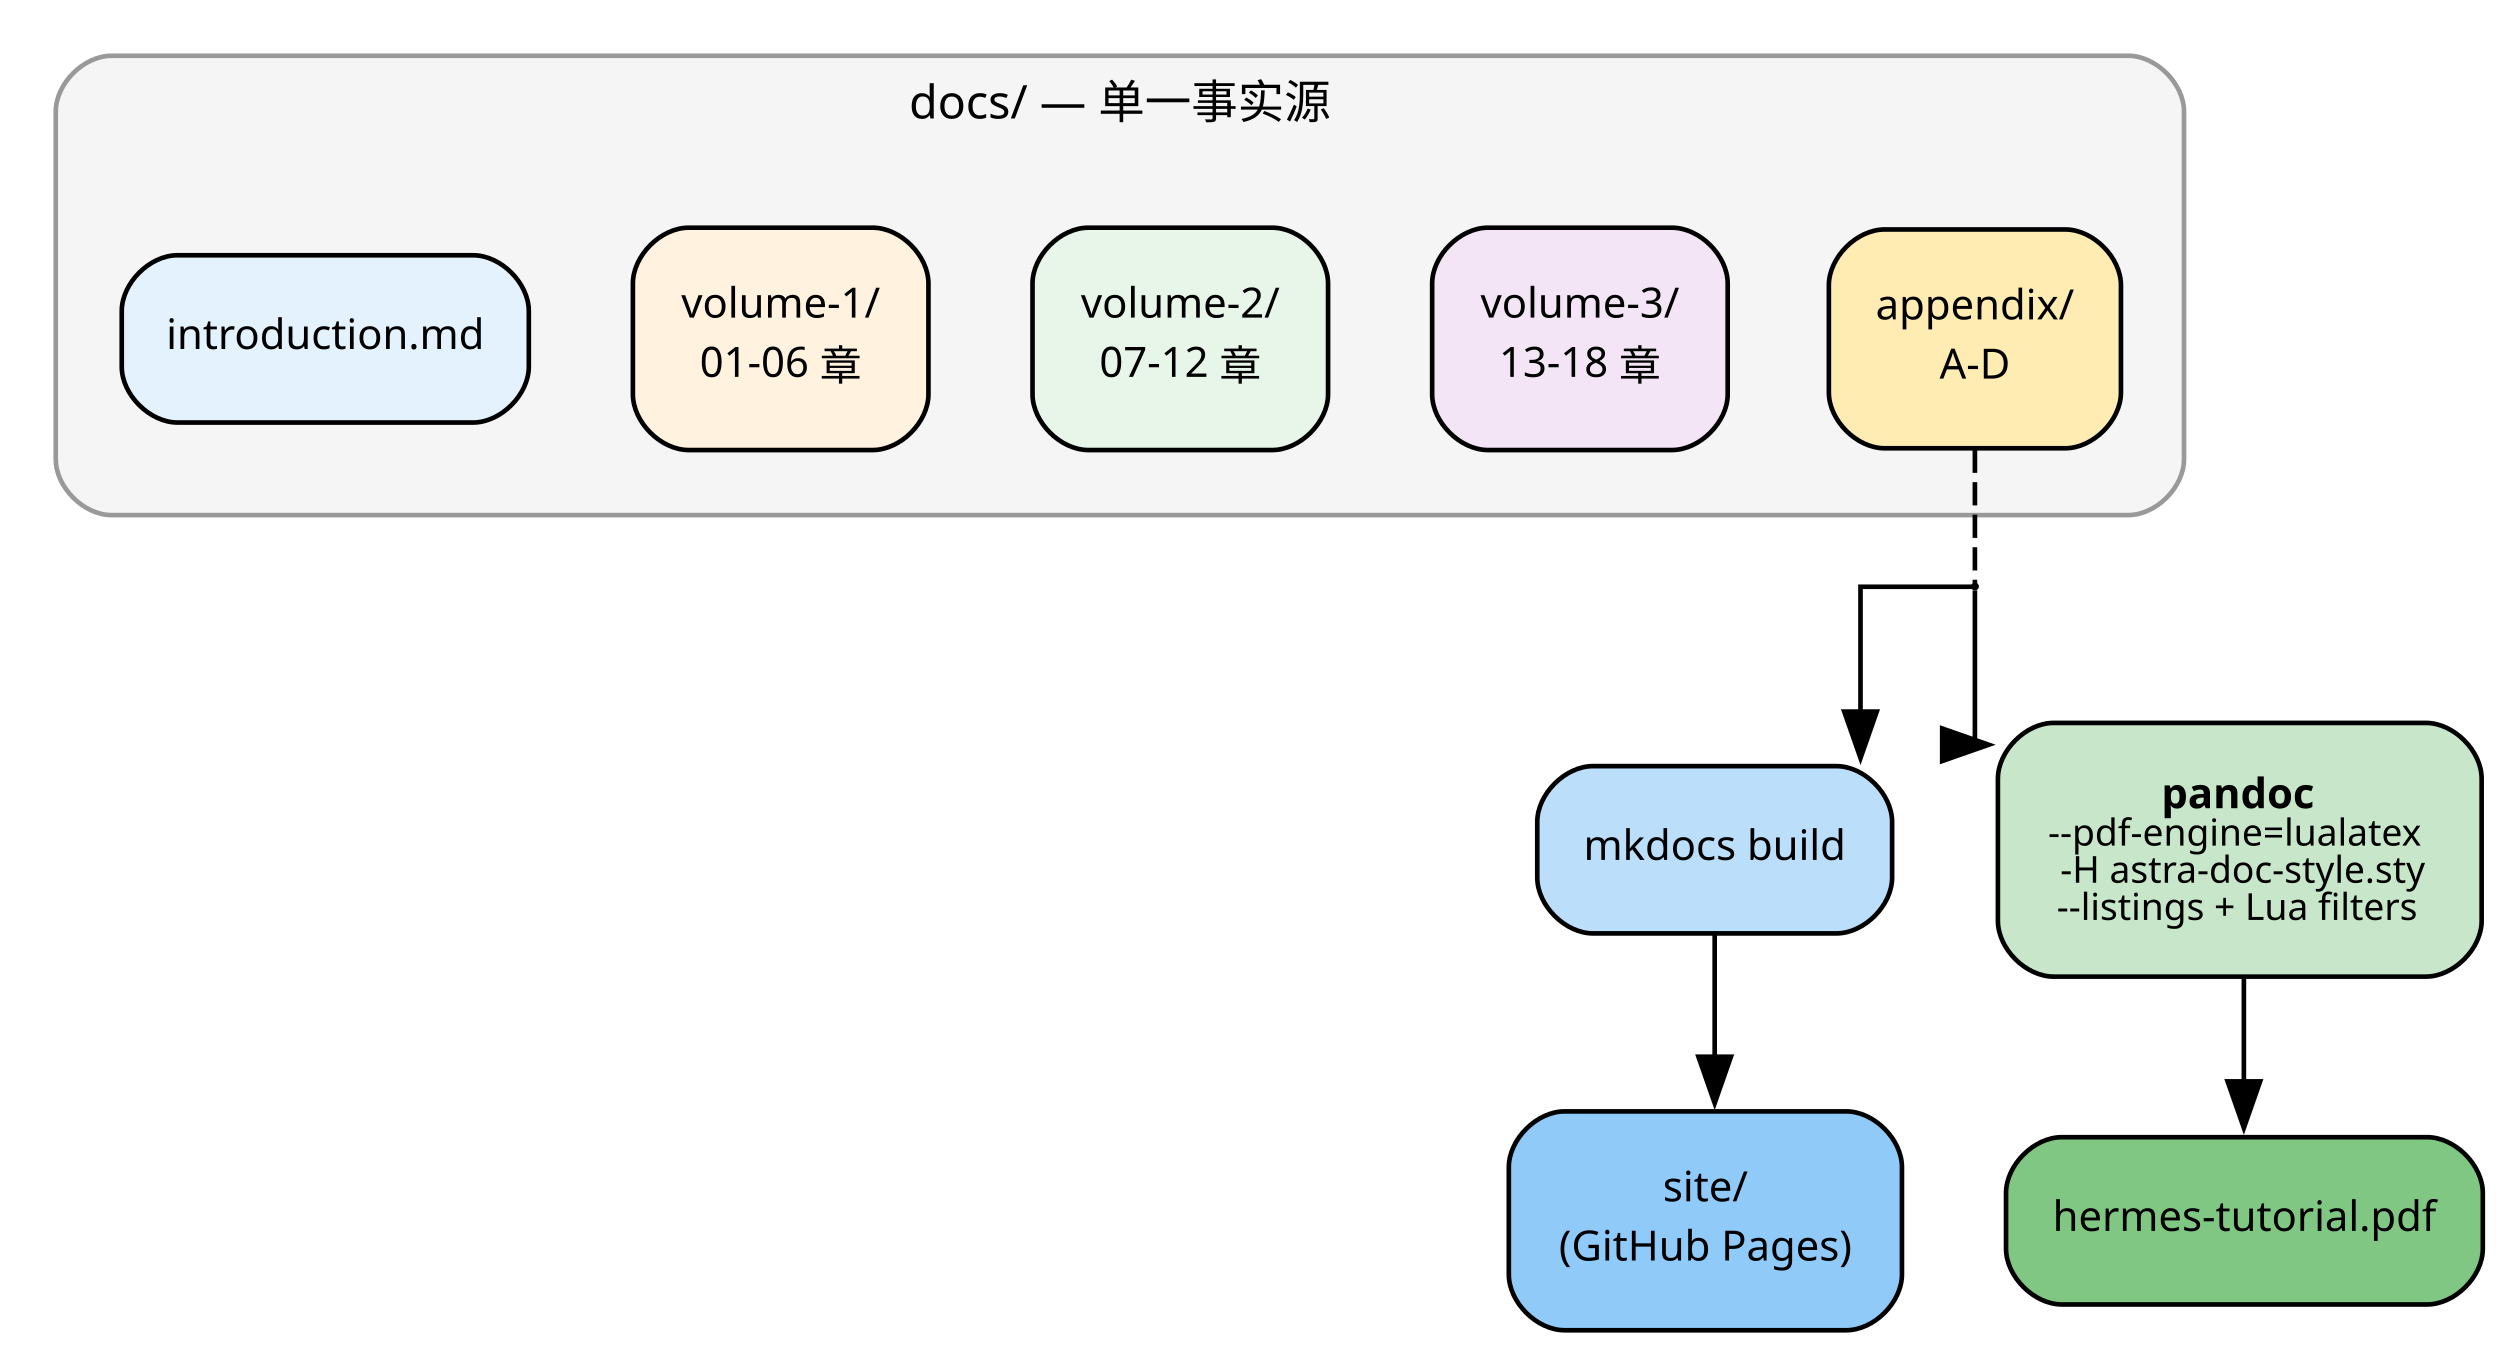
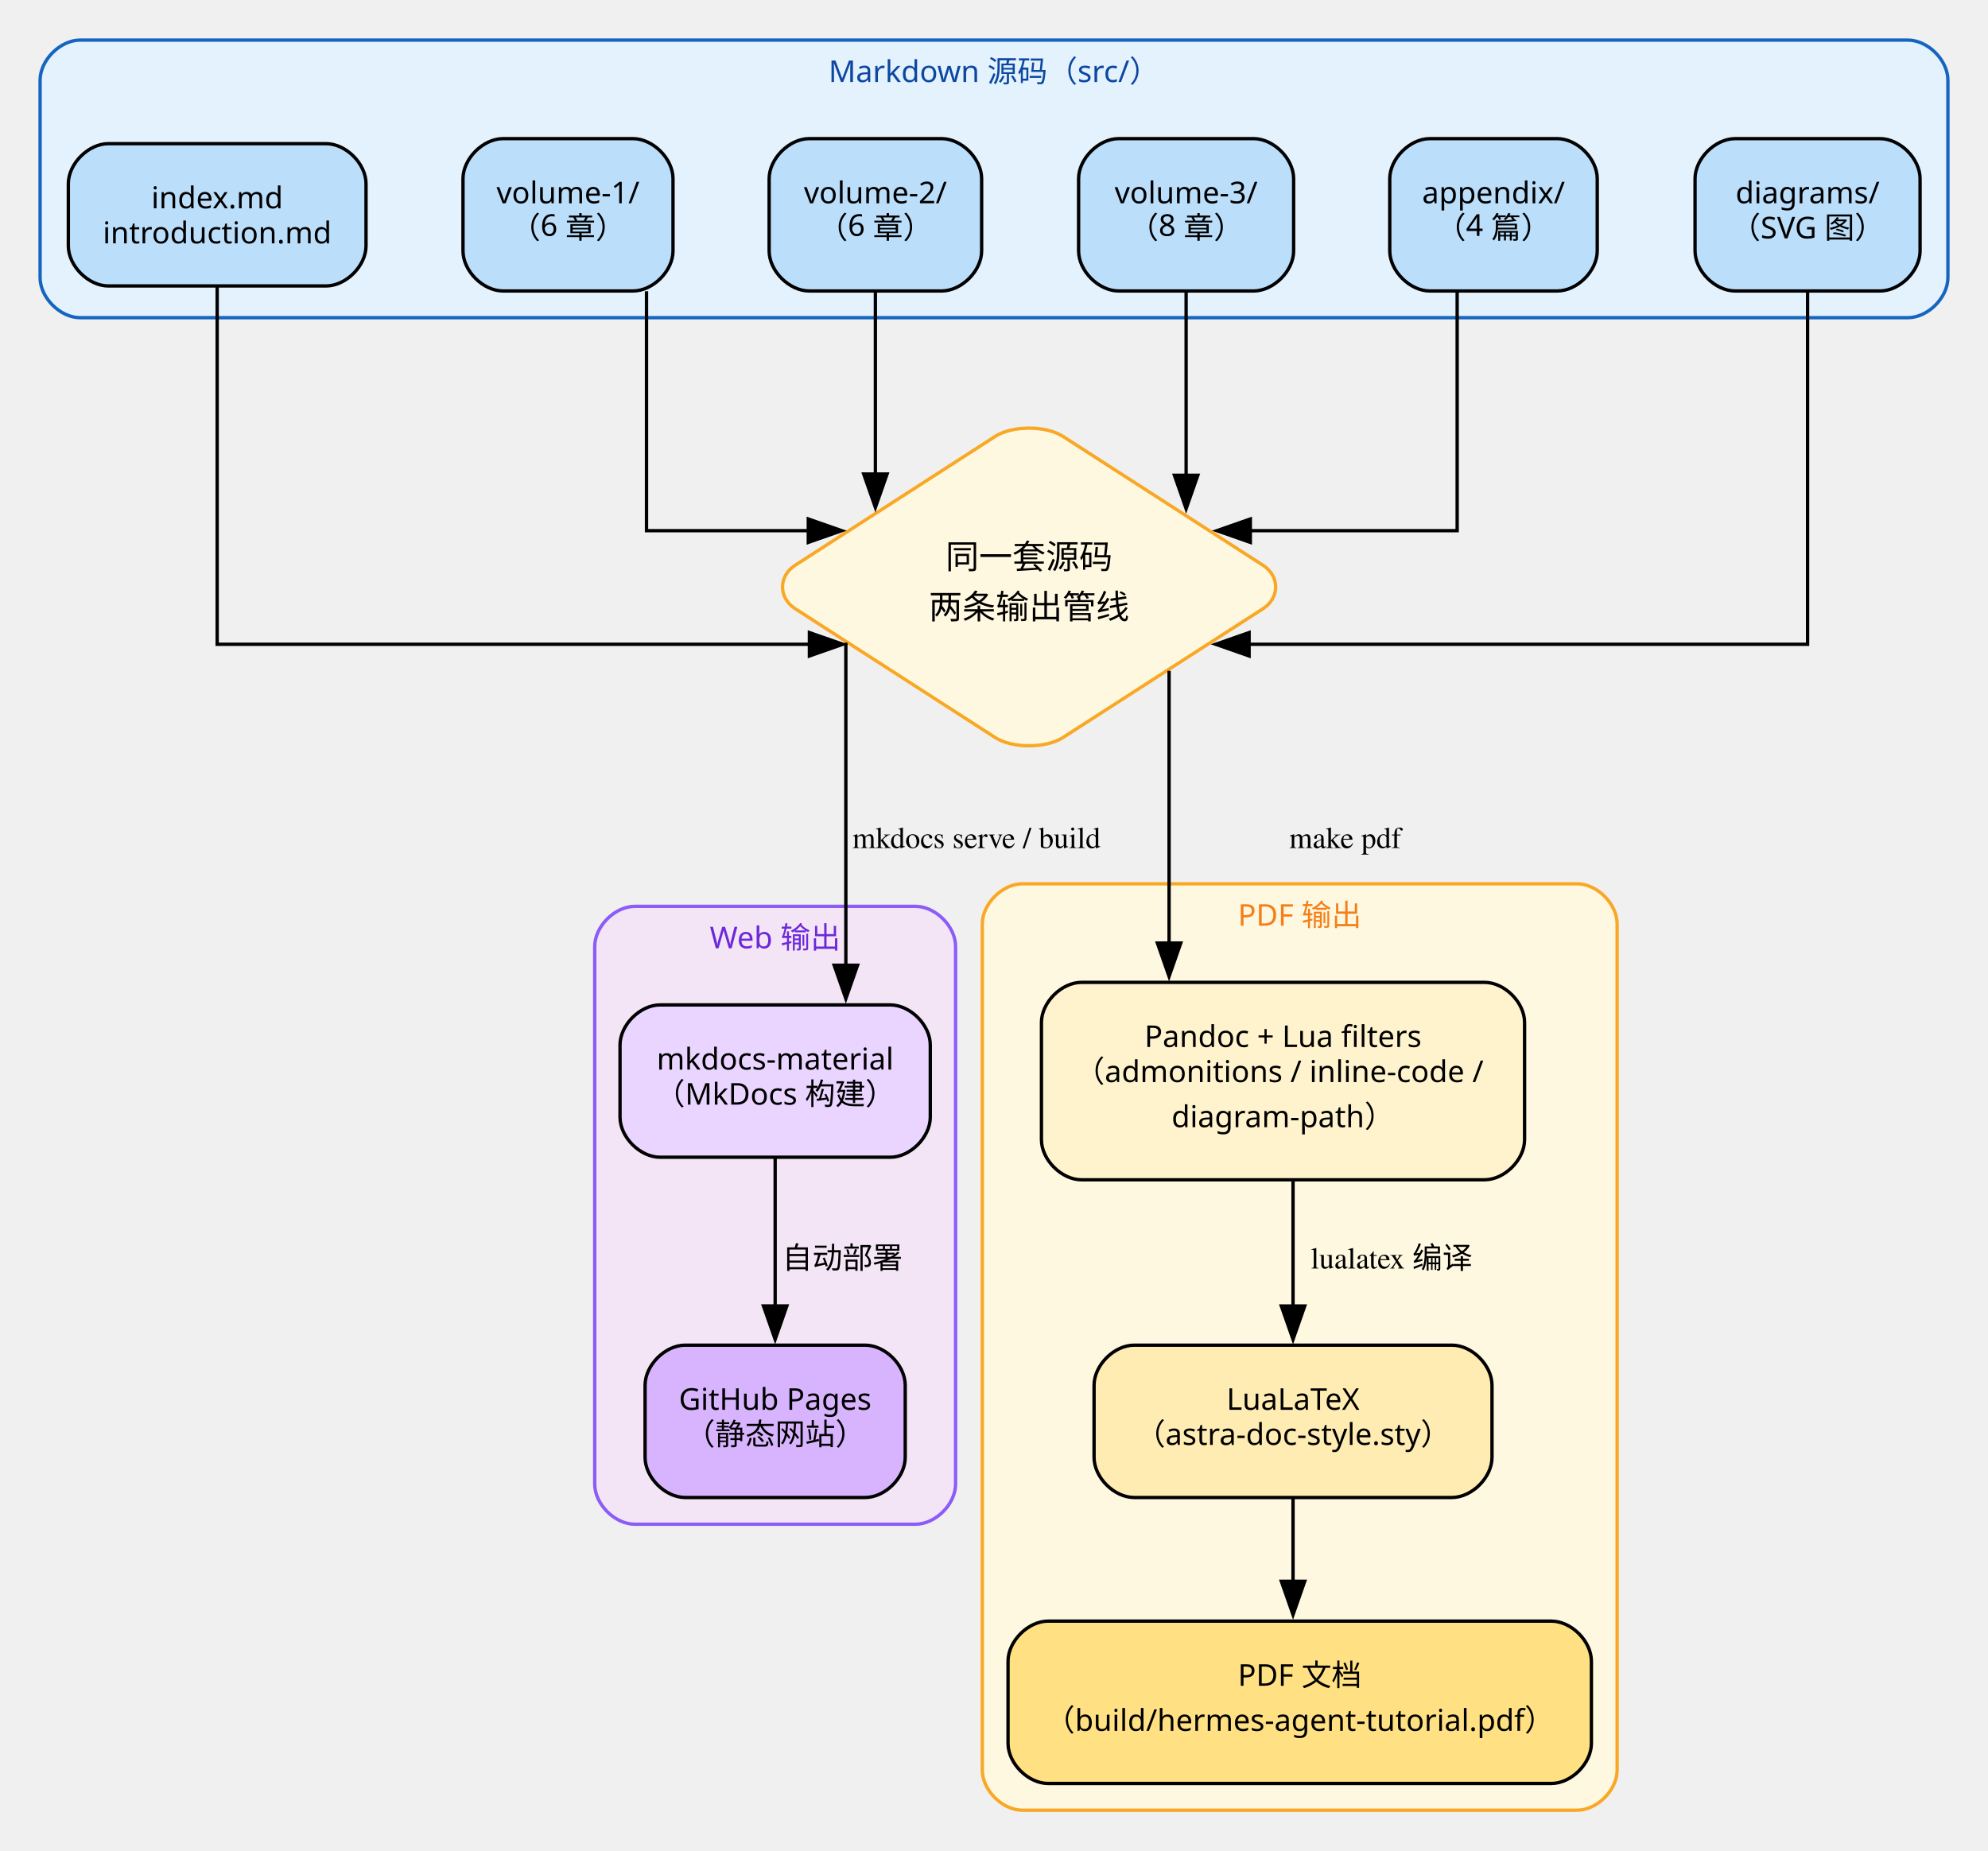
- <svg xmlns="http://www.w3.org/2000/svg" width="538pt" height="290pt" viewBox="0.00 0.00 538.00 290.00">
-   <g id="graph0" class="graph" transform="scale(1 1) rotate(0) translate(4 286.27)">
-     <polygon fill="white" stroke="none" points="-4,4 -4,-286.27 534.3,-286.27 534.3,4 -4,4" />
+ <svg xmlns="http://www.w3.org/2000/svg" width="595pt" height="554pt" viewBox="0.00 0.00 595.00 554.00">
+   <g id="graph0" class="graph" transform="scale(1 1) rotate(0) translate(4 549.85)">
    <g id="clust1" class="cluster">
-       <path fill="#f5f5f5" stroke="#999999" d="M20,-175.42C20,-175.42 454,-175.42 454,-175.42 460,-175.42 466,-181.42 466,-187.42 466,-187.42 466,-262.27 466,-262.27 466,-268.27 460,-274.27 454,-274.27 454,-274.27 20,-274.27 20,-274.27 14,-274.27 8,-268.27 8,-262.27 8,-262.27 8,-187.42 8,-187.42 8,-181.42 14,-175.42 20,-175.42" />
-       <text xml:space="preserve" text-anchor="middle" x="237" y="-260.77" font-family="sans-serif-Bold" font-size="10.00">docs/ — 单一事实源</text>
+       <path fill="#e3f2fd" stroke="#1565c0" d="M20,-454.75C20,-454.75 567,-454.75 567,-454.75 573,-454.75 579,-460.75 579,-466.75 579,-466.75 579,-525.85 579,-525.85 579,-531.85 573,-537.85 567,-537.85 567,-537.85 20,-537.85 20,-537.85 14,-537.85 8,-531.85 8,-525.85 8,-525.85 8,-466.75 8,-466.75 8,-460.75 14,-454.75 20,-454.75" />
+       <text xml:space="preserve" text-anchor="middle" x="293.5" y="-525.3" font-family="sans-serif" font-size="9.00" fill="#0d47a1">Markdown 源码（src/）</text>
+     </g>
+     <g id="clust2" class="cluster">
+       <path fill="#f3e5f5" stroke="#8b5cf6" d="M186,-93.6C186,-93.6 270,-93.6 270,-93.6 276,-93.6 282,-99.6 282,-105.6 282,-105.6 282,-266.55 282,-266.55 282,-272.55 276,-278.55 270,-278.55 270,-278.55 186,-278.55 186,-278.55 180,-278.55 174,-272.55 174,-266.55 174,-266.55 174,-105.6 174,-105.6 174,-99.6 180,-93.6 186,-93.6" />
+       <text xml:space="preserve" text-anchor="middle" x="228" y="-266" font-family="sans-serif" font-size="9.00" fill="#6d28d9">Web 输出</text>
+     </g>
+     <g id="clust3" class="cluster">
+       <path fill="#fff8e1" stroke="#f9a825" d="M302,-8C302,-8 468,-8 468,-8 474,-8 480,-14 480,-20 480,-20 480,-273.3 480,-273.3 480,-279.3 474,-285.3 468,-285.3 468,-285.3 302,-285.3 302,-285.3 296,-285.3 290,-279.3 290,-273.3 290,-273.3 290,-20 290,-20 290,-14 296,-8 302,-8" />
+       <text xml:space="preserve" text-anchor="middle" x="385" y="-272.75" font-family="sans-serif" font-size="9.00" fill="#f57f17">PDF 输出</text>
    </g>
    <g id="node1" class="node">
-       <path fill="#e3f2fd" stroke="black" d="M97.8,-231.34C97.8,-231.34 34.2,-231.34 34.2,-231.34 28.2,-231.34 22.2,-225.34 22.2,-219.34 22.2,-219.34 22.2,-207.34 22.2,-207.34 22.2,-201.34 28.2,-195.34 34.2,-195.34 34.2,-195.34 97.8,-195.34 97.8,-195.34 103.8,-195.34 109.8,-201.34 109.8,-207.34 109.8,-207.34 109.8,-219.34 109.8,-219.34 109.8,-225.34 103.8,-231.34 97.8,-231.34" />
-       <text xml:space="preserve" text-anchor="middle" x="66" y="-211.17" font-family="sans-serif" font-size="9.00">introduction.md</text>
+       <path fill="#bbdefb" stroke="black" d="M93.55,-506.85C93.55,-506.85 28.45,-506.85 28.45,-506.85 22.45,-506.85 16.45,-500.85 16.45,-494.85 16.45,-494.85 16.45,-476.25 16.45,-476.25 16.45,-470.25 22.45,-464.25 28.45,-464.25 28.45,-464.25 93.55,-464.25 93.55,-464.25 99.55,-464.25 105.55,-470.25 105.55,-476.25 105.55,-476.25 105.55,-494.85 105.55,-494.85 105.55,-500.85 99.55,-506.85 93.55,-506.85" />
+       <text xml:space="preserve" text-anchor="middle" x="61" y="-487.5" font-family="sans-serif" font-size="9.00">index.md</text>
+       <text xml:space="preserve" text-anchor="middle" x="61" y="-477" font-family="sans-serif" font-size="9.00">introduction.md</text>
+     </g>
+     <g id="node7" class="node">
+       <path fill="#fff8e1" stroke="#f9a825" d="M293.91,-419.25C293.91,-419.25 233.99,-380.65 233.99,-380.65 228.94,-377.4 228.94,-370.9 233.99,-367.65 233.99,-367.65 293.91,-329.05 293.91,-329.05 298.96,-325.8 309.04,-325.8 314.09,-329.05 314.09,-329.05 374.01,-367.65 374.01,-367.65 379.06,-370.9 379.06,-377.4 374.01,-380.65 374.01,-380.65 314.09,-419.25 314.09,-419.25 309.04,-422.5 298.96,-422.5 293.91,-419.25" />
+       <text xml:space="preserve" text-anchor="middle" x="304" y="-379.65" font-family="sans-serif" font-size="10.00">同一套源码</text>
+       <text xml:space="preserve" text-anchor="middle" x="304" y="-364.65" font-family="sans-serif" font-size="10.00">两条输出管线</text>
+     </g>
+     <g id="edge1" class="edge">
+       <path fill="none" stroke="black" d="M61,-464.03C61,-427.44 61,-357 61,-357 61,-357 238.25,-357 238.25,-357" />
+       <polygon fill="black" stroke="black" points="238.25,-360.5 248.25,-357 238.25,-353.5 238.25,-360.5" />
    </g>
    <g id="node2" class="node">
-       <path fill="#fff3e0" stroke="black" d="M183.8,-237.27C183.8,-237.27 144.2,-237.27 144.2,-237.27 138.2,-237.27 132.2,-231.27 132.2,-225.27 132.2,-225.27 132.2,-201.42 132.2,-201.42 132.2,-195.42 138.2,-189.42 144.2,-189.42 144.2,-189.42 183.8,-189.42 183.8,-189.42 189.8,-189.42 195.8,-195.42 195.8,-201.42 195.8,-201.42 195.8,-225.27 195.8,-225.27 195.8,-231.27 189.8,-237.27 183.8,-237.27" />
-       <text xml:space="preserve" text-anchor="middle" x="164" y="-217.92" font-family="sans-serif" font-size="9.00">volume-1/</text>
-       <text xml:space="preserve" text-anchor="middle" x="164" y="-205.17" font-family="sans-serif" font-size="9.00">01-06 章</text>
+       <path fill="#bbdefb" stroke="black" d="M185.43,-508.35C185.43,-508.35 146.57,-508.35 146.57,-508.35 140.57,-508.35 134.57,-502.35 134.57,-496.35 134.57,-496.35 134.57,-474.75 134.57,-474.75 134.57,-468.75 140.57,-462.75 146.57,-462.75 146.57,-462.75 185.43,-462.75 185.43,-462.75 191.43,-462.75 197.43,-468.75 197.43,-474.75 197.43,-474.75 197.43,-496.35 197.43,-496.35 197.43,-502.35 191.43,-508.35 185.43,-508.35" />
+       <text xml:space="preserve" text-anchor="middle" x="166" y="-489" font-family="sans-serif" font-size="9.00">volume-1/</text>
+       <text xml:space="preserve" text-anchor="middle" x="166" y="-478.5" font-family="sans-serif" font-size="9.00">（6 章）</text>
+     </g>
+     <g id="edge2" class="edge">
+       <path fill="none" stroke="black" d="M189.5,-462.66C189.5,-434.68 189.5,-391 189.5,-391 189.5,-391 237.92,-391 237.92,-391" />
+       <polygon fill="black" stroke="black" points="237.92,-394.5 247.92,-391 237.92,-387.5 237.92,-394.5" />
    </g>
    <g id="node3" class="node">
-       <path fill="#e8f5e9" stroke="black" d="M269.8,-237.27C269.8,-237.27 230.2,-237.27 230.2,-237.27 224.2,-237.27 218.2,-231.27 218.2,-225.27 218.2,-225.27 218.2,-201.42 218.2,-201.42 218.2,-195.42 224.2,-189.42 230.2,-189.42 230.2,-189.42 269.8,-189.42 269.8,-189.42 275.8,-189.42 281.8,-195.42 281.8,-201.42 281.8,-201.42 281.8,-225.27 281.8,-225.27 281.8,-231.27 275.8,-237.27 269.8,-237.27" />
-       <text xml:space="preserve" text-anchor="middle" x="250" y="-217.92" font-family="sans-serif" font-size="9.00">volume-2/</text>
-       <text xml:space="preserve" text-anchor="middle" x="250" y="-205.17" font-family="sans-serif" font-size="9.00">07-12 章</text>
+       <path fill="#bbdefb" stroke="black" d="M277.8,-508.35C277.8,-508.35 238.2,-508.35 238.2,-508.35 232.2,-508.35 226.2,-502.35 226.2,-496.35 226.2,-496.35 226.2,-474.75 226.2,-474.75 226.2,-468.75 232.2,-462.75 238.2,-462.75 238.2,-462.75 277.8,-462.75 277.8,-462.75 283.8,-462.75 289.8,-468.75 289.8,-474.75 289.8,-474.75 289.8,-496.35 289.8,-496.35 289.8,-502.35 283.8,-508.35 277.8,-508.35" />
+       <text xml:space="preserve" text-anchor="middle" x="258" y="-489" font-family="sans-serif" font-size="9.00">volume-2/</text>
+       <text xml:space="preserve" text-anchor="middle" x="258" y="-478.5" font-family="sans-serif" font-size="9.00">（6 章）</text>
+     </g>
+     <g id="edge3" class="edge">
+       <path fill="none" stroke="black" d="M258,-462.47C258,-462.47 258,-407.96 258,-407.96" />
+       <polygon fill="black" stroke="black" points="261.5,-407.96 258,-397.96 254.5,-407.96 261.5,-407.96" />
    </g>
    <g id="node4" class="node">
-       <path fill="#f3e5f5" stroke="black" d="M355.8,-237.27C355.8,-237.27 316.2,-237.27 316.2,-237.27 310.2,-237.27 304.2,-231.27 304.2,-225.27 304.2,-225.27 304.2,-201.42 304.2,-201.42 304.2,-195.42 310.2,-189.42 316.2,-189.42 316.2,-189.42 355.8,-189.42 355.8,-189.42 361.8,-189.42 367.8,-195.42 367.8,-201.42 367.8,-201.42 367.8,-225.27 367.8,-225.27 367.8,-231.27 361.8,-237.27 355.8,-237.27" />
-       <text xml:space="preserve" text-anchor="middle" x="336" y="-217.92" font-family="sans-serif" font-size="9.00">volume-3/</text>
-       <text xml:space="preserve" text-anchor="middle" x="336" y="-205.17" font-family="sans-serif" font-size="9.00">13-18 章</text>
+       <path fill="#bbdefb" stroke="black" d="M371.18,-508.35C371.18,-508.35 330.82,-508.35 330.82,-508.35 324.82,-508.35 318.82,-502.35 318.82,-496.35 318.82,-496.35 318.82,-474.75 318.82,-474.75 318.82,-468.75 324.82,-462.75 330.82,-462.75 330.82,-462.75 371.18,-462.75 371.18,-462.75 377.18,-462.75 383.18,-468.75 383.18,-474.75 383.18,-474.75 383.18,-496.35 383.18,-496.35 383.18,-502.35 377.18,-508.35 371.18,-508.35" />
+       <text xml:space="preserve" text-anchor="middle" x="351" y="-489" font-family="sans-serif" font-size="9.00">volume-3/</text>
+       <text xml:space="preserve" text-anchor="middle" x="351" y="-478.5" font-family="sans-serif" font-size="9.00">（8 章）</text>
+     </g>
+     <g id="edge4" class="edge">
+       <path fill="none" stroke="black" d="M351,-462.47C351,-462.47 351,-407.58 351,-407.58" />
+       <polygon fill="black" stroke="black" points="354.5,-407.58 351,-397.58 347.5,-407.58 354.5,-407.58" />
    </g>
    <g id="node5" class="node">
-       <path fill="#ffecb3" stroke="black" d="M440.43,-236.89C440.43,-236.89 401.57,-236.89 401.57,-236.89 395.57,-236.89 389.57,-230.89 389.57,-224.89 389.57,-224.89 389.57,-201.8 389.57,-201.8 389.57,-195.8 395.57,-189.8 401.57,-189.8 401.57,-189.8 440.43,-189.8 440.43,-189.8 446.43,-189.8 452.43,-195.8 452.43,-201.8 452.43,-201.8 452.43,-224.89 452.43,-224.89 452.43,-230.89 446.43,-236.89 440.43,-236.89" />
-       <text xml:space="preserve" text-anchor="middle" x="421" y="-217.54" font-family="sans-serif" font-size="9.00">appendix/</text>
-       <text xml:space="preserve" text-anchor="middle" x="421" y="-204.79" font-family="sans-serif" font-size="9.00">A-D</text>
+       <path fill="#bbdefb" stroke="black" d="M462.05,-508.35C462.05,-508.35 423.95,-508.35 423.95,-508.35 417.95,-508.35 411.95,-502.35 411.95,-496.35 411.95,-496.35 411.95,-474.75 411.95,-474.75 411.95,-468.75 417.95,-462.75 423.95,-462.75 423.95,-462.75 462.05,-462.75 462.05,-462.75 468.05,-462.75 474.05,-468.75 474.05,-474.75 474.05,-474.75 474.05,-496.35 474.05,-496.35 474.05,-502.35 468.05,-508.35 462.05,-508.35" />
+       <text xml:space="preserve" text-anchor="middle" x="443" y="-489" font-family="sans-serif" font-size="9.00">appendix/</text>
+       <text xml:space="preserve" text-anchor="middle" x="443" y="-478.5" font-family="sans-serif" font-size="9.00">（4 篇）</text>
+     </g>
+     <g id="edge5" class="edge">
+       <path fill="none" stroke="black" d="M432.12,-462.66C432.12,-434.68 432.12,-391 432.12,-391 432.12,-391 370.22,-391 370.22,-391" />
+       <polygon fill="black" stroke="black" points="370.22,-387.5 360.22,-391 370.22,-394.5 370.22,-387.5" />
    </g>
    <g id="node6" class="node">
-       <ellipse fill="black" stroke="black" cx="421" cy="-160.06" rx="0.36" ry="0.36" />
+       <path fill="#bbdefb" stroke="black" d="M558.67,-508.35C558.67,-508.35 515.33,-508.35 515.33,-508.35 509.32,-508.35 503.32,-502.35 503.32,-496.35 503.32,-496.35 503.32,-474.75 503.32,-474.75 503.32,-468.75 509.32,-462.75 515.33,-462.75 515.33,-462.75 558.67,-462.75 558.67,-462.75 564.67,-462.75 570.67,-468.75 570.67,-474.75 570.67,-474.75 570.67,-496.35 570.67,-496.35 570.67,-502.35 564.67,-508.35 558.67,-508.35" />
+       <text xml:space="preserve" text-anchor="middle" x="537" y="-489" font-family="sans-serif" font-size="9.00">diagrams/</text>
+       <text xml:space="preserve" text-anchor="middle" x="537" y="-478.5" font-family="sans-serif" font-size="9.00">（SVG 图）</text>
    </g>
-     <g id="edge1" class="edge">
-       <path fill="none" stroke="black" stroke-dasharray="5,2" d="M421,-189.51C421,-177.09 421,-163.86 421,-160.74" />
+     <g id="edge6" class="edge">
+       <path fill="none" stroke="black" d="M537,-462.27C537,-425.23 537,-357 537,-357 537,-357 369.85,-357 369.85,-357" />
+       <polygon fill="black" stroke="black" points="369.85,-353.5 359.85,-357 369.85,-360.5 369.85,-353.5" />
    </g>
-     <g id="node7" class="node">
-       <path fill="#bbdefb" stroke="black" d="M391.18,-121.4C391.18,-121.4 338.82,-121.4 338.82,-121.4 332.82,-121.4 326.82,-115.4 326.82,-109.4 326.82,-109.4 326.82,-97.4 326.82,-97.4 326.82,-91.4 332.82,-85.4 338.82,-85.4 338.82,-85.4 391.18,-85.4 391.18,-85.4 397.18,-85.4 403.18,-91.4 403.18,-97.4 403.18,-97.4 403.18,-109.4 403.18,-109.4 403.18,-115.4 397.18,-121.4 391.18,-121.4" />
-       <text xml:space="preserve" text-anchor="middle" x="365" y="-101.22" font-family="sans-serif" font-size="9.00">mkdocs build</text>
+     <g id="node8" class="node">
+       <path fill="#e9d5ff" stroke="black" d="M262.43,-249.05C262.43,-249.05 193.57,-249.05 193.57,-249.05 187.57,-249.05 181.57,-243.05 181.57,-237.05 181.57,-237.05 181.57,-215.45 181.57,-215.45 181.57,-209.45 187.57,-203.45 193.57,-203.45 193.57,-203.45 262.43,-203.45 262.43,-203.45 268.43,-203.45 274.43,-209.45 274.43,-215.45 274.43,-215.45 274.43,-237.05 274.43,-237.05 274.43,-243.05 268.43,-249.05 262.43,-249.05" />
+       <text xml:space="preserve" text-anchor="middle" x="228" y="-229.7" font-family="sans-serif" font-size="9.00">mkdocs-material</text>
+       <text xml:space="preserve" text-anchor="middle" x="228" y="-219.2" font-family="sans-serif" font-size="9.00">（MkDocs 构建）</text>
    </g>
-     <g id="edge2" class="edge">
-       <path fill="none" stroke="black" d="M420.39,-160C416.6,-160 396.38,-160 396.38,-160 396.38,-160 396.38,-133.13 396.38,-133.13" />
-       <polygon fill="black" stroke="black" points="399.88,-133.13 396.38,-123.13 392.88,-133.13 399.88,-133.13" />
+     <g id="edge7" class="edge">
+       <path fill="none" stroke="black" d="M249.16,-357.47C249.16,-357.47 249.16,-260.92 249.16,-260.92" />
+       <polygon fill="black" stroke="black" points="252.66,-260.92 249.16,-250.92 245.66,-260.92 252.66,-260.92" />
+       <text xml:space="preserve" text-anchor="middle" x="287.12" y="-296" font-family="Times,serif" font-size="9.00"> mkdocs serve / build</text>
+     </g>
+     <g id="node10" class="node">
+       <path fill="#fff3cd" stroke="black" d="M440.3,-255.8C440.3,-255.8 319.7,-255.8 319.7,-255.8 313.7,-255.8 307.7,-249.8 307.7,-243.8 307.7,-243.8 307.7,-208.7 307.7,-208.7 307.7,-202.7 313.7,-196.7 319.7,-196.7 319.7,-196.7 440.3,-196.7 440.3,-196.7 446.3,-196.7 452.3,-202.7 452.3,-208.7 452.3,-208.7 452.3,-243.8 452.3,-243.8 452.3,-249.8 446.3,-255.8 440.3,-255.8" />
+       <text xml:space="preserve" text-anchor="middle" x="380" y="-236.45" font-family="sans-serif" font-size="9.00">Pandoc + Lua filters</text>
+       <text xml:space="preserve" text-anchor="middle" x="380" y="-225.95" font-family="sans-serif" font-size="9.00">（admonitions / inline-code / </text>
+       <text xml:space="preserve" text-anchor="middle" x="380" y="-212.45" font-family="sans-serif" font-size="9.00">diagram-path）</text>
+     </g>
+     <g id="edge9" class="edge">
+       <path fill="none" stroke="black" d="M345.9,-349.06C345.9,-349.06 345.9,-267.57 345.9,-267.57" />
+       <polygon fill="black" stroke="black" points="349.4,-267.57 345.9,-257.57 342.4,-267.57 349.4,-267.57" />
+       <text xml:space="preserve" text-anchor="middle" x="397.5" y="-296" font-family="Times,serif" font-size="9.00"> make pdf</text>
    </g>
    <g id="node9" class="node">
-       <path fill="#c8e6c9" stroke="black" d="M518.05,-130.7C518.05,-130.7 437.95,-130.7 437.95,-130.7 431.95,-130.7 425.95,-124.7 425.95,-118.7 425.95,-118.7 425.95,-88.1 425.95,-88.1 425.95,-82.1 431.95,-76.1 437.95,-76.1 437.95,-76.1 518.05,-76.1 518.05,-76.1 524.05,-76.1 530.05,-82.1 530.05,-88.1 530.05,-88.1 530.05,-118.7 530.05,-118.7 530.05,-124.7 524.05,-130.7 518.05,-130.7" />
-       <text xml:space="preserve" text-anchor="start" x="461.12" y="-112.35" font-family="sans-serif" font-weight="bold" font-size="9.00">pandoc</text>
-       <text xml:space="preserve" text-anchor="start" x="436.75" y="-104.3" font-family="sans-serif" font-size="8.00">--pdf-engine=lualatex</text>
-       <text xml:space="preserve" text-anchor="start" x="439.38" y="-96.3" font-family="sans-serif" font-size="8.00">-H astra-doc-style.sty</text>
-       <text xml:space="preserve" text-anchor="start" x="438.62" y="-88.3" font-family="sans-serif" font-size="8.00">--listings + Lua filters</text>
+       <path fill="#d8b4fe" stroke="black" d="M254.93,-147.2C254.93,-147.2 201.07,-147.2 201.07,-147.2 195.07,-147.2 189.07,-141.2 189.07,-135.2 189.07,-135.2 189.07,-113.6 189.07,-113.6 189.07,-107.6 195.07,-101.6 201.07,-101.6 201.07,-101.6 254.93,-101.6 254.93,-101.6 260.93,-101.6 266.93,-107.6 266.93,-113.6 266.93,-113.6 266.93,-135.2 266.93,-135.2 266.93,-141.2 260.93,-147.2 254.93,-147.2" />
+       <text xml:space="preserve" text-anchor="middle" x="228" y="-127.85" font-family="sans-serif" font-size="9.00">GitHub Pages</text>
+       <text xml:space="preserve" text-anchor="middle" x="228" y="-117.35" font-family="sans-serif" font-size="9.00">（静态网站）</text>
    </g>
-     <g id="edge3" class="edge">
-       <path fill="none" stroke="black" d="M421,-159.22C421,-153.97 421,-126 421,-126 421,-126 421.45,-126 421.45,-126" />
-       <polygon fill="black" stroke="black" points="413.96,-129.5 423.96,-126 413.96,-122.5 413.96,-129.5" />
+     <g id="edge8" class="edge">
+       <path fill="none" stroke="black" d="M228,-203.14C228,-203.14 228,-158.93 228,-158.93" />
+       <polygon fill="black" stroke="black" points="231.5,-158.93 228,-148.93 224.5,-158.93 231.5,-158.93" />
+       <text xml:space="preserve" text-anchor="middle" x="247.12" y="-170.15" font-family="Times,serif" font-size="9.00"> 自动部署</text>
    </g>
-     <g id="node8" class="node">
-       <path fill="#90caf9" stroke="black" d="M393.3,-47.1C393.3,-47.1 332.7,-47.1 332.7,-47.1 326.7,-47.1 320.7,-41.1 320.7,-35.1 320.7,-35.1 320.7,-12 320.7,-12 320.7,-6 326.7,0 332.7,0 332.7,0 393.3,0 393.3,0 399.3,0 405.3,-6 405.3,-12 405.3,-12 405.3,-35.1 405.3,-35.1 405.3,-41.1 399.3,-47.1 393.3,-47.1" />
-       <text xml:space="preserve" text-anchor="middle" x="363" y="-27.75" font-family="sans-serif" font-size="9.00">site/</text>
-       <text xml:space="preserve" text-anchor="middle" x="363" y="-15" font-family="sans-serif" font-size="9.00">(GitHub Pages)</text>
+     <g id="node11" class="node">
+       <path fill="#ffecb3" stroke="black" d="M430.55,-147.2C430.55,-147.2 335.45,-147.2 335.45,-147.2 329.45,-147.2 323.45,-141.2 323.45,-135.2 323.45,-135.2 323.45,-113.6 323.45,-113.6 323.45,-107.6 329.45,-101.6 335.45,-101.6 335.45,-101.6 430.55,-101.6 430.55,-101.6 436.55,-101.6 442.55,-107.6 442.55,-113.6 442.55,-113.6 442.55,-135.2 442.55,-135.2 442.55,-141.2 436.55,-147.2 430.55,-147.2" />
+       <text xml:space="preserve" text-anchor="middle" x="383" y="-127.85" font-family="sans-serif" font-size="9.00">LuaLaTeX</text>
+       <text xml:space="preserve" text-anchor="middle" x="383" y="-117.35" font-family="sans-serif" font-size="9.00">（astra-doc-style.sty）</text>
    </g>
-     <g id="edge4" class="edge">
-       <path fill="none" stroke="black" d="M365,-85.28C365,-85.28 365,-58.87 365,-58.87" />
-       <polygon fill="black" stroke="black" points="368.5,-58.87 365,-48.87 361.5,-58.87 368.5,-58.87" />
+     <g id="edge10" class="edge">
+       <path fill="none" stroke="black" d="M383,-196.24C383,-196.24 383,-158.92 383,-158.92" />
+       <polygon fill="black" stroke="black" points="386.5,-158.92 383,-148.92 379.5,-158.92 386.5,-158.92" />
+       <text xml:space="preserve" text-anchor="middle" x="411.38" y="-170.15" font-family="Times,serif" font-size="9.00"> lualatex 编译</text>
    </g>
-     <g id="node10" class="node">
-       <path fill="#81c784" stroke="black" d="M518.3,-41.55C518.3,-41.55 439.7,-41.55 439.7,-41.55 433.7,-41.55 427.7,-35.55 427.7,-29.55 427.7,-29.55 427.7,-17.55 427.7,-17.55 427.7,-11.55 433.7,-5.55 439.7,-5.55 439.7,-5.55 518.3,-5.55 518.3,-5.55 524.3,-5.55 530.3,-11.55 530.3,-17.55 530.3,-17.55 530.3,-29.55 530.3,-29.55 530.3,-35.55 524.3,-41.55 518.3,-41.55" />
-       <text xml:space="preserve" text-anchor="middle" x="479" y="-21.37" font-family="sans-serif" font-size="9.00">hermes-tutorial.pdf</text>
+     <g id="node12" class="node">
+       <path fill="#ffe082" stroke="black" d="M460.3,-64.6C460.3,-64.6 309.7,-64.6 309.7,-64.6 303.7,-64.6 297.7,-58.6 297.7,-52.6 297.7,-52.6 297.7,-28 297.7,-28 297.7,-22 303.7,-16 309.7,-16 309.7,-16 460.3,-16 460.3,-16 466.3,-16 472.3,-22 472.3,-28 472.3,-28 472.3,-52.6 472.3,-52.6 472.3,-58.6 466.3,-64.6 460.3,-64.6" />
+       <text xml:space="preserve" text-anchor="middle" x="385" y="-45.25" font-family="sans-serif" font-size="9.00">PDF 文档</text>
+       <text xml:space="preserve" text-anchor="middle" x="385" y="-31.75" font-family="sans-serif" font-size="9.00">（build/hermes-agent-tutorial.pdf）</text>
    </g>
-     <g id="edge5" class="edge">
-       <path fill="none" stroke="black" d="M478.88,-75.92C478.88,-75.92 478.88,-53.55 478.88,-53.55" />
-       <polygon fill="black" stroke="black" points="482.38,-53.55 478.88,-43.55 475.38,-53.55 482.38,-53.55" />
+     <g id="edge11" class="edge">
+       <path fill="none" stroke="black" d="M383,-101.42C383,-101.42 383,-76.53 383,-76.53" />
+       <polygon fill="black" stroke="black" points="386.5,-76.53 383,-66.53 379.5,-76.53 386.5,-76.53" />
    </g>
  </g>
</svg>
